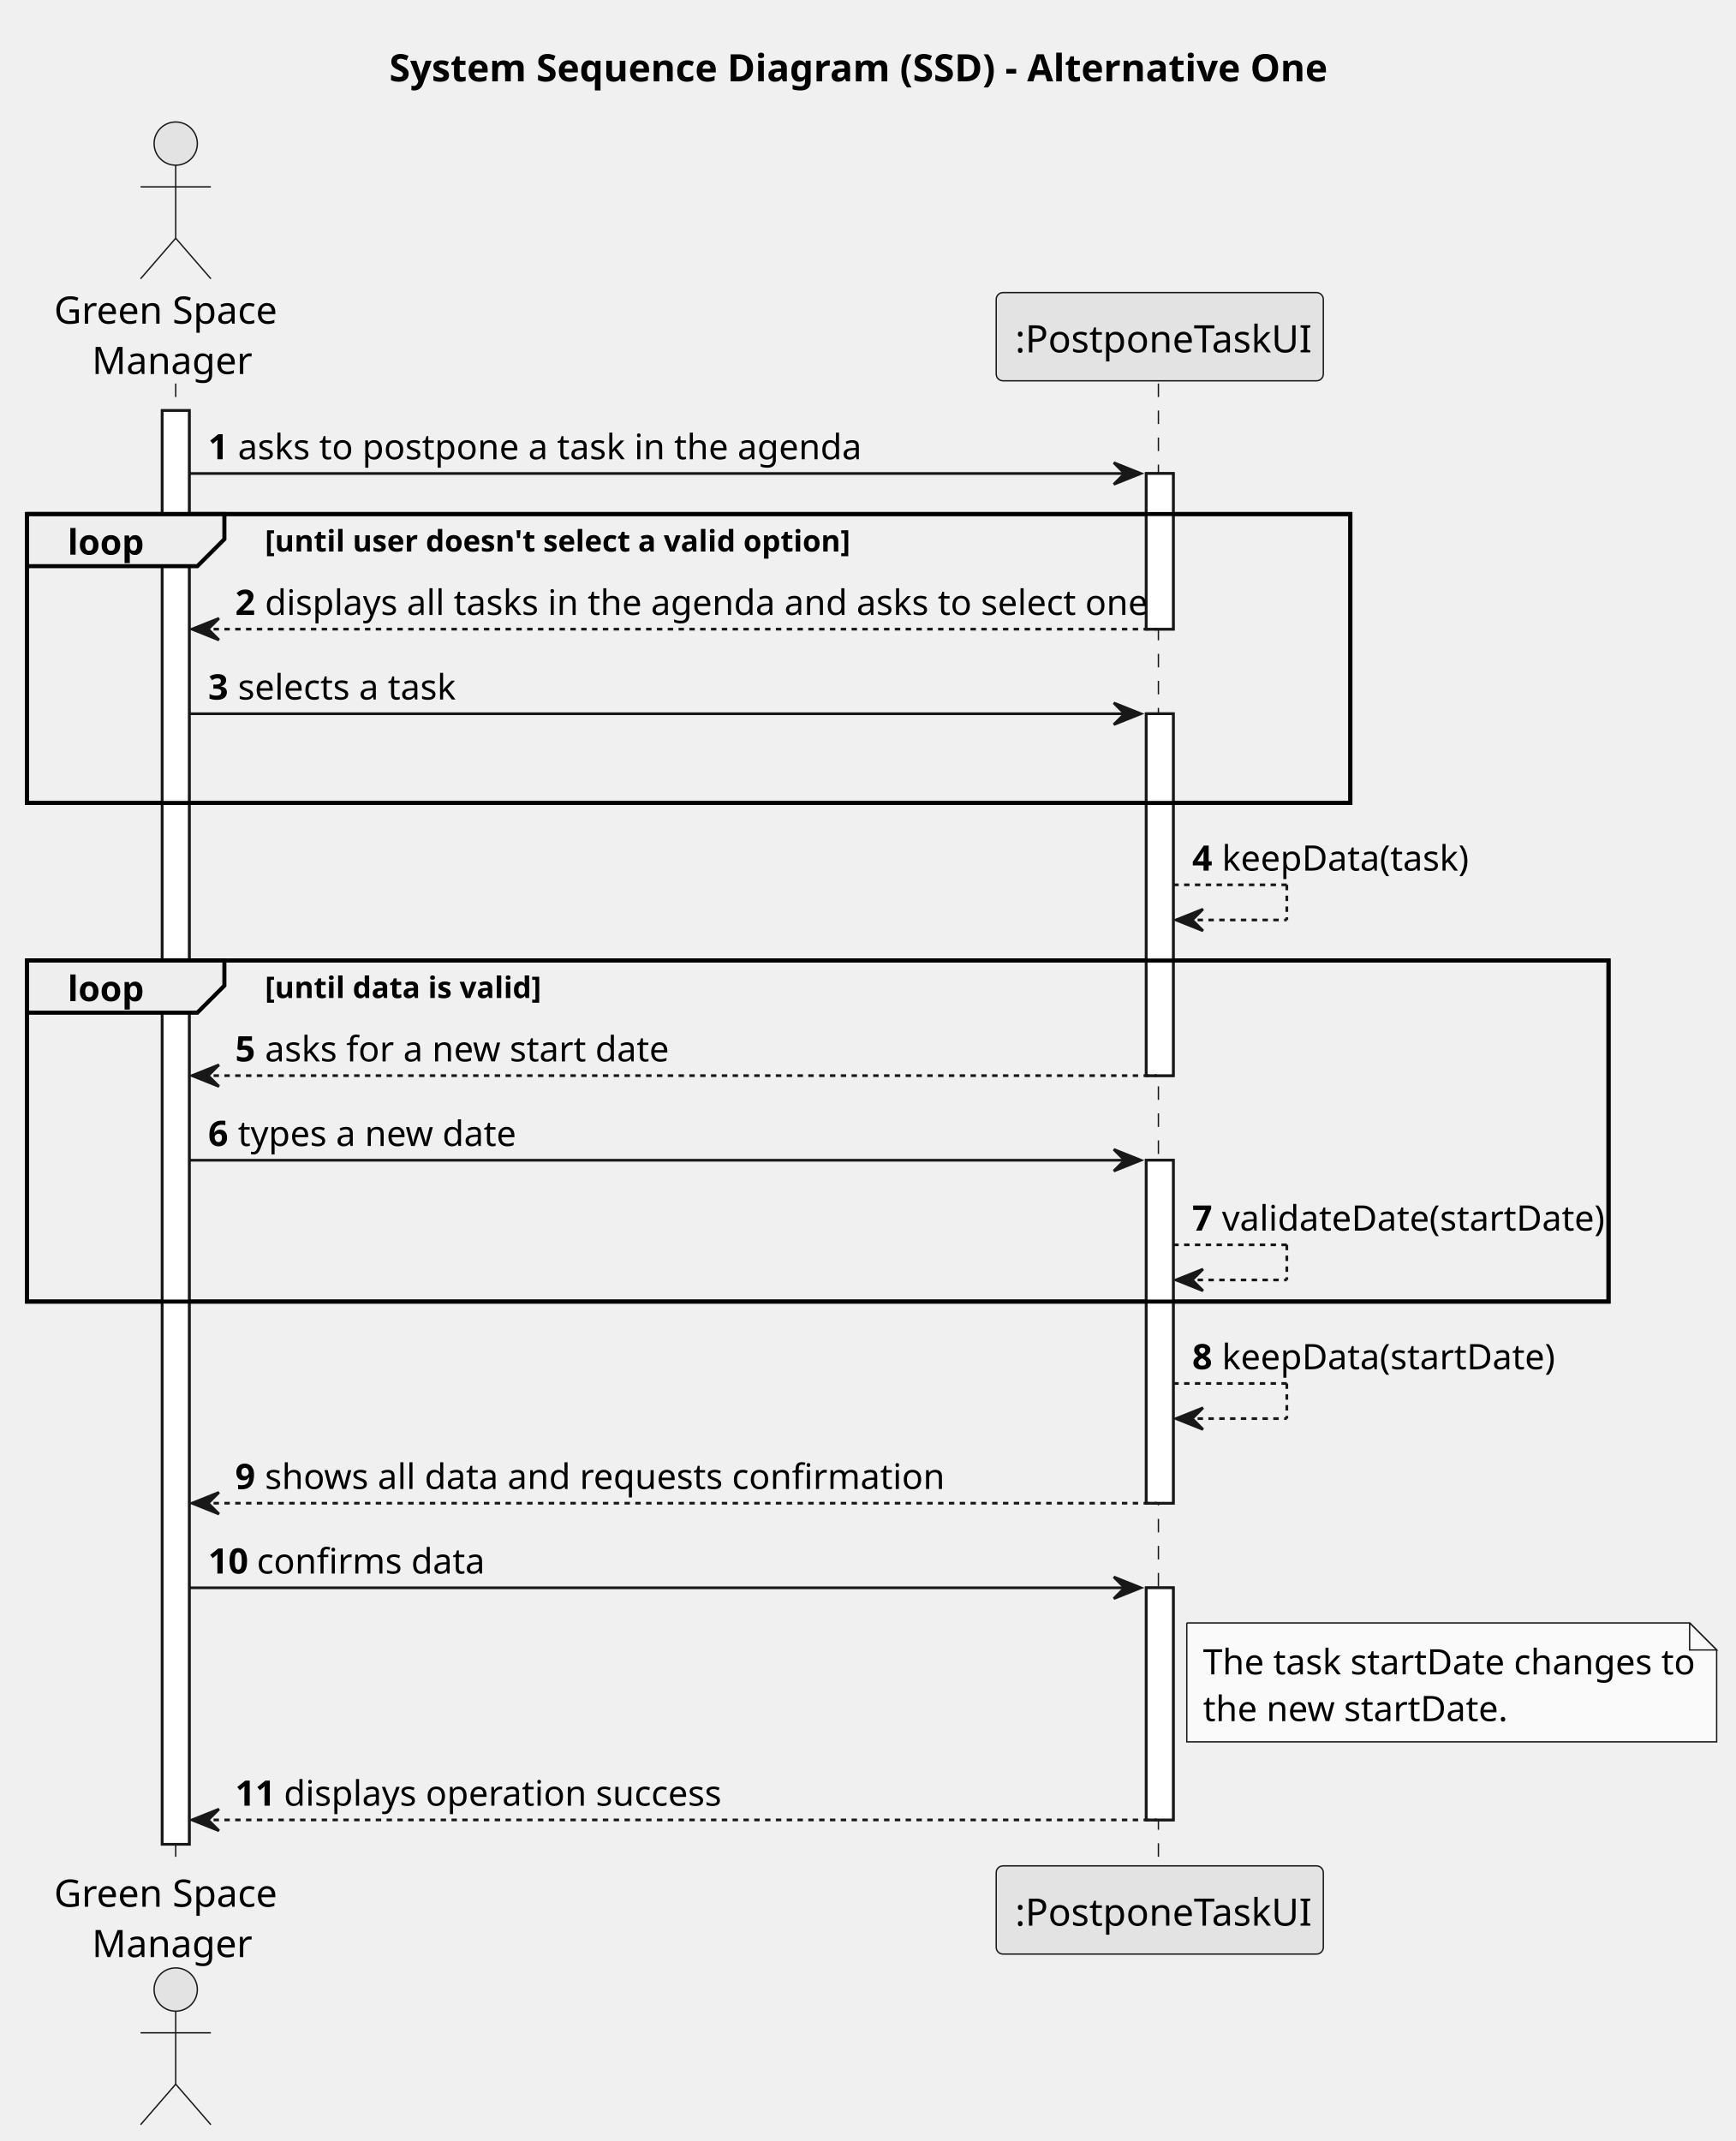
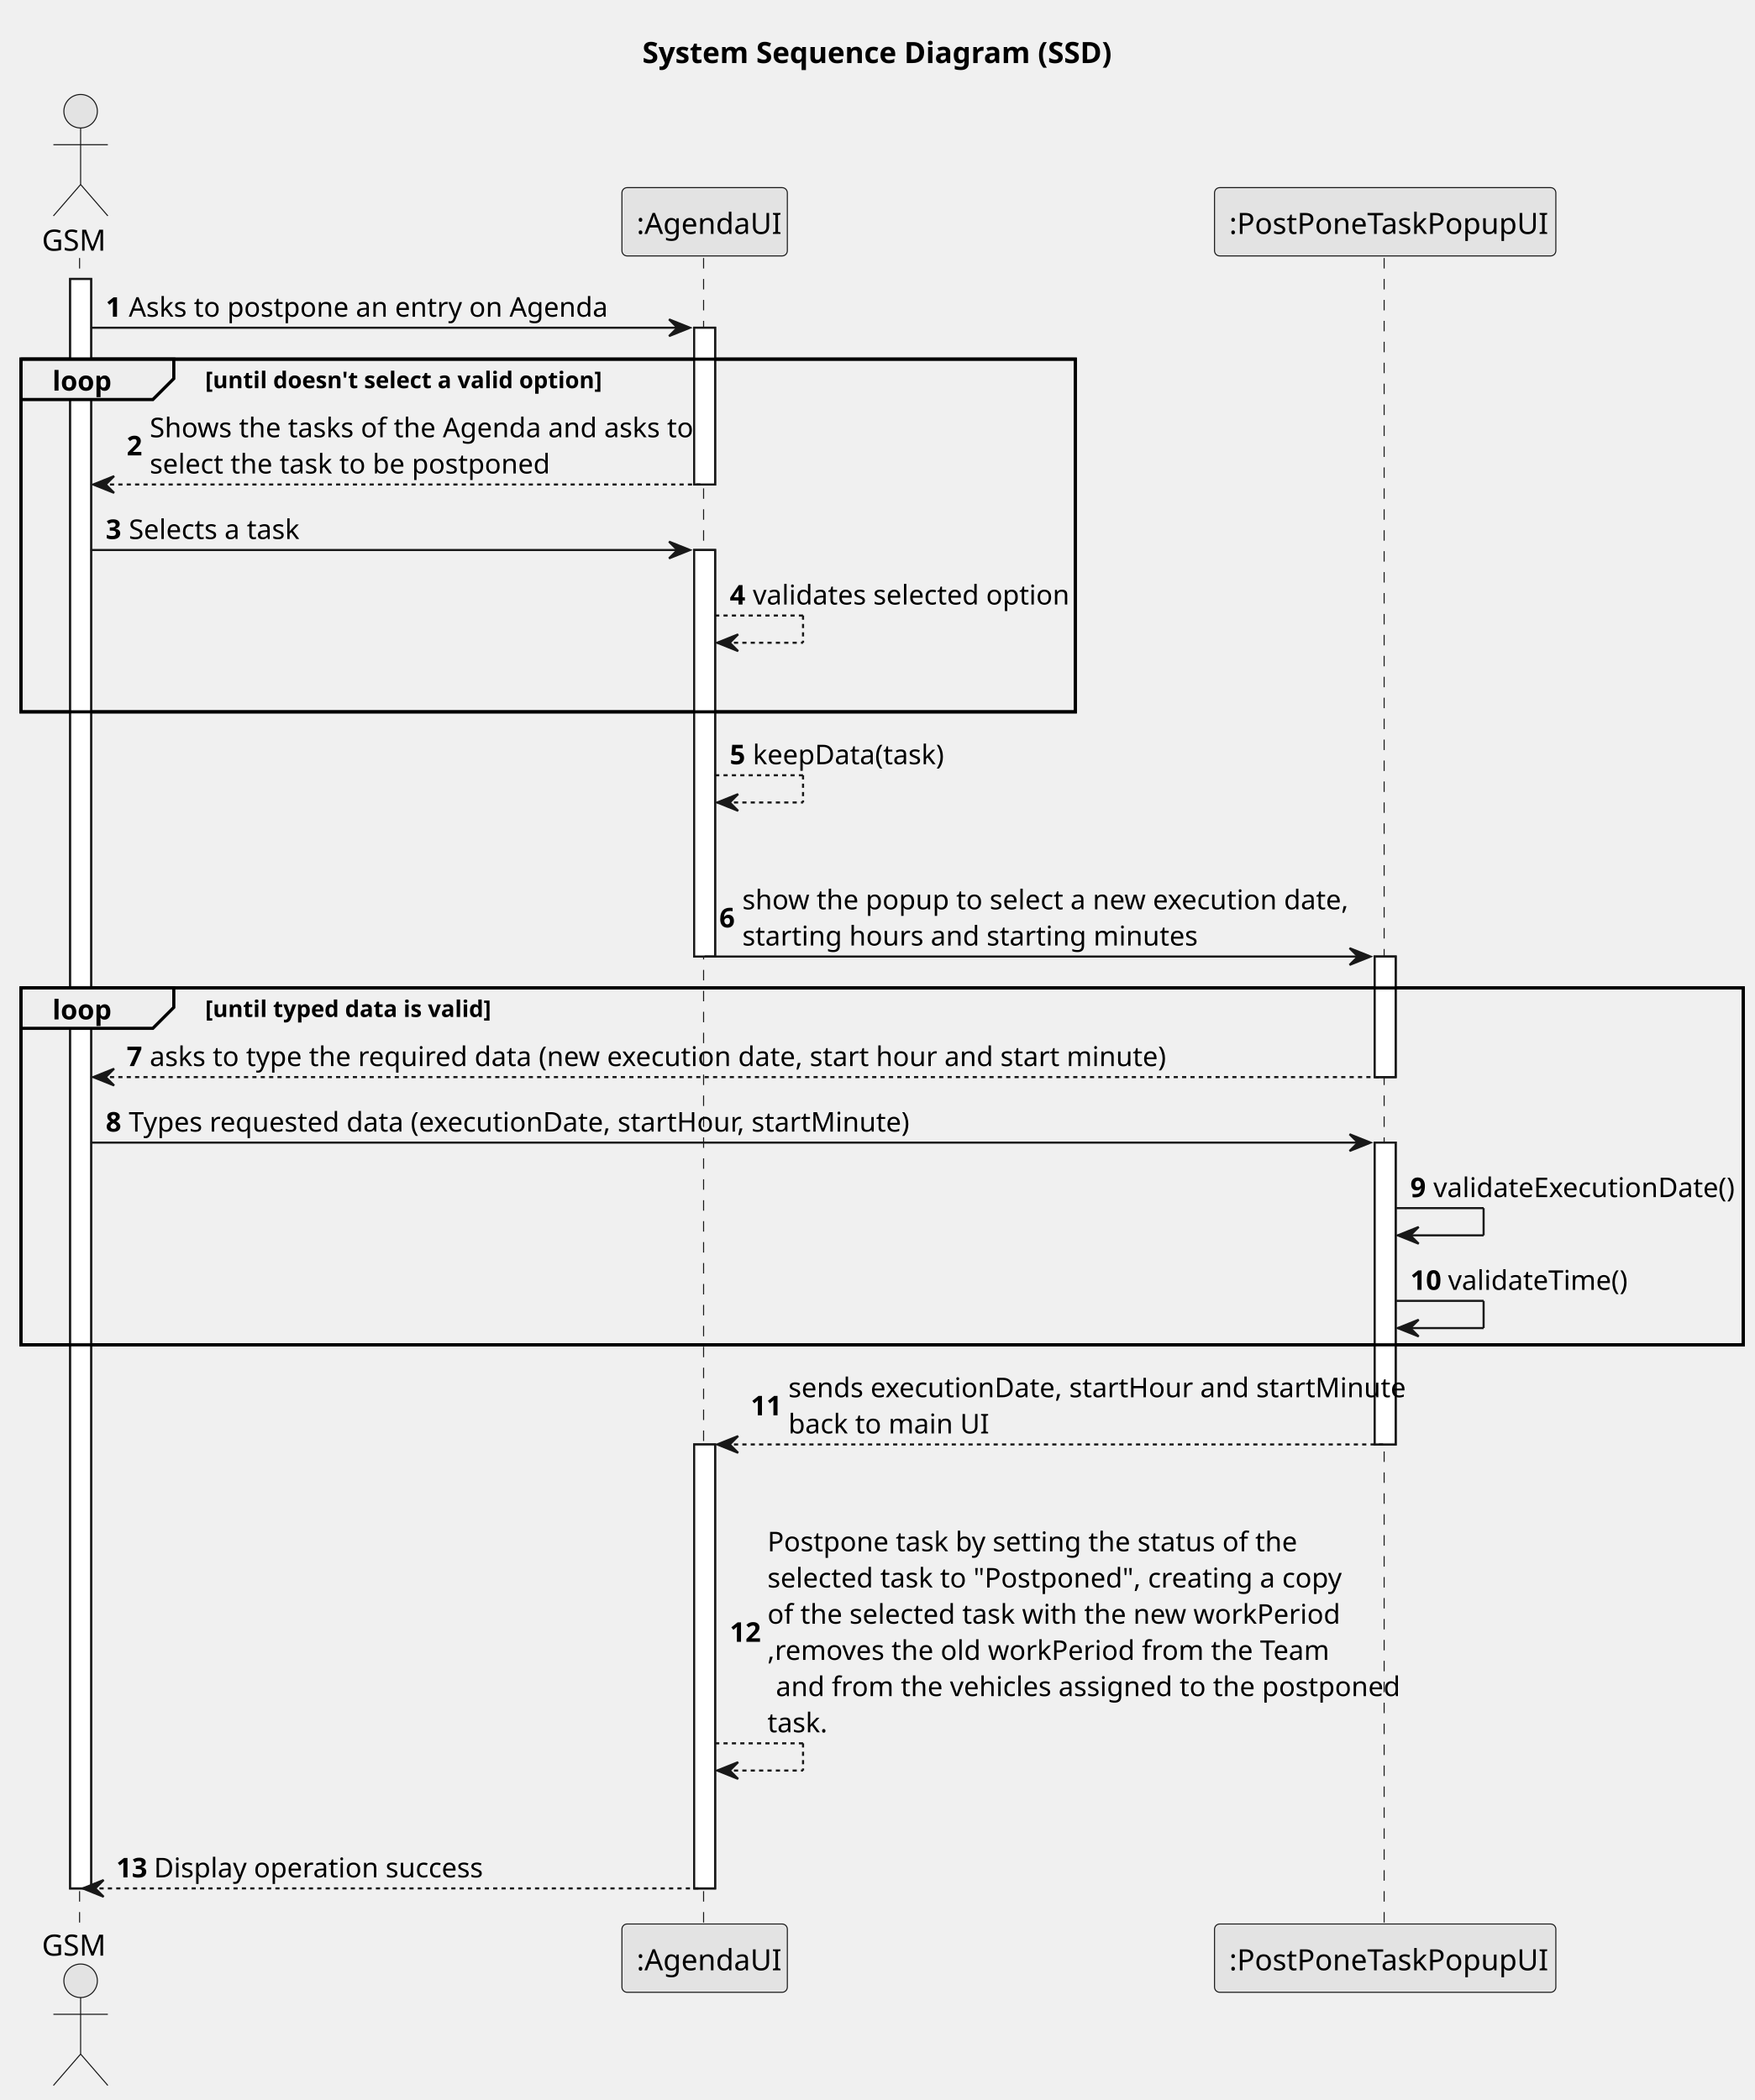
- <svg xmlns="http://www.w3.org/2000/svg" contentStyleType="text/css" height="792px" preserveAspectRatio="none" style="width:642px;height:792px;background:#FFFFFF;" version="1.1" viewBox="0 0 642 792" width="642px" zoomAndPan="magnify">
+ <svg xmlns="http://www.w3.org/2000/svg" contentStyleType="text/css" height="1003px" preserveAspectRatio="none" style="width:838px;height:1003px;background:#FFFFFF;" version="1.1" viewBox="0 0 838 1003" width="838px" zoomAndPan="magnify">
  <defs />
  <g>
-     <text fill="#000000" font-family="sans-serif" font-size="14" font-weight="bold" lengthAdjust="spacing" textLength="351" x="144" y="30.107">System Sequence Diagram (SSD) - Alternative One</text>
-     <rect fill="#FFFFFF" height="530.365" style="stroke:#181818;stroke-width:1.0;" width="10" x="60" y="151.863" />
-     <rect fill="#FFFFFF" height="57.582" style="stroke:#181818;stroke-width:1.0;" width="10" x="424" y="175.154" />
-     <rect fill="#FFFFFF" height="133.873" style="stroke:#181818;stroke-width:1.0;" width="10" x="424" y="264.027" />
-     <rect fill="#FFFFFF" height="126.873" style="stroke:#181818;stroke-width:1.0;" width="10" x="424" y="429.191" />
-     <rect fill="#FFFFFF" height="85.873" style="stroke:#181818;stroke-width:1.0;" width="10" x="424" y="587.356" />
-     <rect fill="none" height="106.873" style="stroke:#000000;stroke-width:1.5;" width="489.5" x="10" y="190.154" />
-     <rect fill="none" height="126.164" style="stroke:#000000;stroke-width:1.5;" width="585" x="10" y="355.318" />
-     <line style="stroke:#181818;stroke-width:0.5;stroke-dasharray:5.0,5.0;" x1="65" x2="65" y1="141.863" y2="691.229" />
-     <line style="stroke:#181818;stroke-width:0.5;stroke-dasharray:5.0,5.0;" x1="428.5" x2="428.5" y1="141.863" y2="691.229" />
-     <text fill="#000000" font-family="sans-serif" font-size="14" lengthAdjust="spacing" textLength="84" x="20" y="119.728">Green Space</text>
-     <text fill="#000000" font-family="sans-serif" font-size="14" lengthAdjust="spacing" textLength="56" x="34" y="138.35">Manager</text>
-     <ellipse cx="65" cy="53.121" fill="#E3E3E3" rx="8" ry="8" style="stroke:#181818;stroke-width:0.5;" />
-     <path d="M65,61.121 L65,88.121 M52,69.121 L78,69.121 M65,88.121 L52,103.121 M65,88.121 L78,103.121 " fill="none" style="stroke:#181818;stroke-width:0.5;" />
-     <text fill="#000000" font-family="sans-serif" font-size="14" lengthAdjust="spacing" textLength="84" x="20" y="705.336">Green Space</text>
-     <text fill="#000000" font-family="sans-serif" font-size="14" lengthAdjust="spacing" textLength="56" x="34" y="723.957">Manager</text>
-     <ellipse cx="65" cy="735.971" fill="#E3E3E3" rx="8" ry="8" style="stroke:#181818;stroke-width:0.5;" />
-     <path d="M65,743.971 L65,770.971 M52,751.971 L78,751.971 M65,770.971 L52,785.971 M65,770.971 L78,785.971 " fill="none" style="stroke:#181818;stroke-width:0.5;" />
-     <rect fill="#E3E3E3" height="32.621" rx="2.5" ry="2.5" style="stroke:#181818;stroke-width:0.5;" width="121" x="368.5" y="108.242" />
-     <text fill="#000000" font-family="sans-serif" font-size="14" lengthAdjust="spacing" textLength="107" x="375.5" y="130.35">:PostponeTaskUI</text>
-     <rect fill="#E3E3E3" height="32.621" rx="2.5" ry="2.5" style="stroke:#181818;stroke-width:0.5;" width="121" x="368.5" y="690.229" />
-     <text fill="#000000" font-family="sans-serif" font-size="14" lengthAdjust="spacing" textLength="107" x="375.5" y="712.336">:PostponeTaskUI</text>
-     <rect fill="#FFFFFF" height="530.365" style="stroke:#181818;stroke-width:1.0;" width="10" x="60" y="151.863" />
-     <rect fill="#FFFFFF" height="57.582" style="stroke:#181818;stroke-width:1.0;" width="10" x="424" y="175.154" />
-     <rect fill="#FFFFFF" height="133.873" style="stroke:#181818;stroke-width:1.0;" width="10" x="424" y="264.027" />
-     <rect fill="#FFFFFF" height="126.873" style="stroke:#181818;stroke-width:1.0;" width="10" x="424" y="429.191" />
-     <rect fill="#FFFFFF" height="85.873" style="stroke:#181818;stroke-width:1.0;" width="10" x="424" y="587.356" />
-     <polygon fill="#181818" points="412,171.154,422,175.154,412,179.154,416,175.154" style="stroke:#181818;stroke-width:1.0;" />
-     <line style="stroke:#181818;stroke-width:1.0;" x1="70" x2="418" y1="175.154" y2="175.154" />
-     <text fill="#000000" font-family="sans-serif" font-size="13" font-weight="bold" lengthAdjust="spacing" textLength="7" x="77" y="169.892">1</text>
-     <text fill="#000000" font-family="sans-serif" font-size="13" lengthAdjust="spacing" textLength="222" x="88" y="169.892">asks to postpone a task in the agenda</text>
-     <path d="M10,190.154 L83,190.154 L83,199.445 L73,209.445 L10,209.445 L10,190.154 " fill="#EEEEEE" style="stroke:#000000;stroke-width:1.5;" />
-     <rect fill="none" height="106.873" style="stroke:#000000;stroke-width:1.5;" width="489.5" x="10" y="190.154" />
-     <text fill="#000000" font-family="sans-serif" font-size="13" font-weight="bold" lengthAdjust="spacing" textLength="28" x="25" y="205.183">loop</text>
-     <text fill="#000000" font-family="sans-serif" font-size="11" font-weight="bold" lengthAdjust="spacing" textLength="218" x="98" y="204.024">[until user doesn't select a valid option]</text>
-     <polygon fill="#181818" points="81,228.736,71,232.736,81,236.736,77,232.736" style="stroke:#181818;stroke-width:1.0;" />
-     <line style="stroke:#181818;stroke-width:1.0;stroke-dasharray:2.0,2.0;" x1="75" x2="428" y1="232.736" y2="232.736" />
-     <text fill="#000000" font-family="sans-serif" font-size="13" font-weight="bold" lengthAdjust="spacing" textLength="7" x="87" y="227.474">2</text>
-     <text fill="#000000" font-family="sans-serif" font-size="13" lengthAdjust="spacing" textLength="319" x="98" y="227.474">displays all tasks in the agenda and asks to select one</text>
-     <polygon fill="#181818" points="412,260.027,422,264.027,412,268.027,416,264.027" style="stroke:#181818;stroke-width:1.0;" />
-     <line style="stroke:#181818;stroke-width:1.0;" x1="70" x2="418" y1="264.027" y2="264.027" />
-     <text fill="#000000" font-family="sans-serif" font-size="13" font-weight="bold" lengthAdjust="spacing" textLength="7" x="77" y="258.765">3</text>
-     <text fill="#000000" font-family="sans-serif" font-size="13" lengthAdjust="spacing" textLength="82" x="88" y="258.765">selects a task</text>
-     <line style="stroke:#181818;stroke-width:1.0;stroke-dasharray:2.0,2.0;" x1="434" x2="476" y1="327.318" y2="327.318" />
-     <line style="stroke:#181818;stroke-width:1.0;stroke-dasharray:2.0,2.0;" x1="476" x2="476" y1="327.318" y2="340.318" />
-     <line style="stroke:#181818;stroke-width:1.0;stroke-dasharray:2.0,2.0;" x1="435" x2="476" y1="340.318" y2="340.318" />
-     <polygon fill="#181818" points="445,336.318,435,340.318,445,344.318,441,340.318" style="stroke:#181818;stroke-width:1.0;" />
-     <text fill="#000000" font-family="sans-serif" font-size="13" font-weight="bold" lengthAdjust="spacing" textLength="7" x="441" y="322.056">4</text>
-     <text fill="#000000" font-family="sans-serif" font-size="13" lengthAdjust="spacing" textLength="88" x="452" y="322.056">keepData(task)</text>
-     <path d="M10,355.318 L83,355.318 L83,364.609 L73,374.609 L10,374.609 L10,355.318 " fill="#EEEEEE" style="stroke:#000000;stroke-width:1.5;" />
-     <rect fill="none" height="126.164" style="stroke:#000000;stroke-width:1.5;" width="585" x="10" y="355.318" />
-     <text fill="#000000" font-family="sans-serif" font-size="13" font-weight="bold" lengthAdjust="spacing" textLength="28" x="25" y="370.347">loop</text>
-     <text fill="#000000" font-family="sans-serif" font-size="11" font-weight="bold" lengthAdjust="spacing" textLength="99" x="98" y="369.188">[until data is valid]</text>
-     <polygon fill="#181818" points="81,393.9,71,397.9,81,401.9,77,397.9" style="stroke:#181818;stroke-width:1.0;" />
-     <line style="stroke:#181818;stroke-width:1.0;stroke-dasharray:2.0,2.0;" x1="75" x2="428" y1="397.9" y2="397.9" />
-     <text fill="#000000" font-family="sans-serif" font-size="13" font-weight="bold" lengthAdjust="spacing" textLength="7" x="87" y="392.638">5</text>
-     <text fill="#000000" font-family="sans-serif" font-size="13" lengthAdjust="spacing" textLength="143" x="98" y="392.638">asks for a new start date</text>
-     <polygon fill="#181818" points="412,425.191,422,429.191,412,433.191,416,429.191" style="stroke:#181818;stroke-width:1.0;" />
-     <line style="stroke:#181818;stroke-width:1.0;" x1="70" x2="418" y1="429.191" y2="429.191" />
-     <text fill="#000000" font-family="sans-serif" font-size="13" font-weight="bold" lengthAdjust="spacing" textLength="7" x="77" y="423.929">6</text>
-     <text fill="#000000" font-family="sans-serif" font-size="13" lengthAdjust="spacing" textLength="99" x="88" y="423.929">types a new date</text>
-     <line style="stroke:#181818;stroke-width:1.0;stroke-dasharray:2.0,2.0;" x1="434" x2="476" y1="460.482" y2="460.482" />
-     <line style="stroke:#181818;stroke-width:1.0;stroke-dasharray:2.0,2.0;" x1="476" x2="476" y1="460.482" y2="473.482" />
-     <line style="stroke:#181818;stroke-width:1.0;stroke-dasharray:2.0,2.0;" x1="435" x2="476" y1="473.482" y2="473.482" />
-     <polygon fill="#181818" points="445,469.482,435,473.482,445,477.482,441,473.482" style="stroke:#181818;stroke-width:1.0;" />
-     <text fill="#000000" font-family="sans-serif" font-size="13" font-weight="bold" lengthAdjust="spacing" textLength="7" x="441" y="455.22">7</text>
-     <text fill="#000000" font-family="sans-serif" font-size="13" lengthAdjust="spacing" textLength="131" x="452" y="455.22">validateDate(startDate)</text>
-     <line style="stroke:#181818;stroke-width:1.0;stroke-dasharray:2.0,2.0;" x1="434" x2="476" y1="511.773" y2="511.773" />
-     <line style="stroke:#181818;stroke-width:1.0;stroke-dasharray:2.0,2.0;" x1="476" x2="476" y1="511.773" y2="524.773" />
-     <line style="stroke:#181818;stroke-width:1.0;stroke-dasharray:2.0,2.0;" x1="435" x2="476" y1="524.773" y2="524.773" />
-     <polygon fill="#181818" points="445,520.773,435,524.773,445,528.773,441,524.773" style="stroke:#181818;stroke-width:1.0;" />
-     <text fill="#000000" font-family="sans-serif" font-size="13" font-weight="bold" lengthAdjust="spacing" textLength="7" x="441" y="506.511">8</text>
-     <text fill="#000000" font-family="sans-serif" font-size="13" lengthAdjust="spacing" textLength="116" x="452" y="506.511">keepData(startDate)</text>
-     <polygon fill="#181818" points="81,552.064,71,556.064,81,560.064,77,556.064" style="stroke:#181818;stroke-width:1.0;" />
-     <line style="stroke:#181818;stroke-width:1.0;stroke-dasharray:2.0,2.0;" x1="75" x2="428" y1="556.064" y2="556.064" />
-     <text fill="#000000" font-family="sans-serif" font-size="13" font-weight="bold" lengthAdjust="spacing" textLength="7" x="87" y="550.802">9</text>
-     <text fill="#000000" font-family="sans-serif" font-size="13" lengthAdjust="spacing" textLength="236" x="98" y="550.802">shows all data and requests confirmation</text>
-     <polygon fill="#181818" points="412,583.356,422,587.356,412,591.356,416,587.356" style="stroke:#181818;stroke-width:1.0;" />
-     <line style="stroke:#181818;stroke-width:1.0;" x1="70" x2="418" y1="587.356" y2="587.356" />
-     <text fill="#000000" font-family="sans-serif" font-size="13" font-weight="bold" lengthAdjust="spacing" textLength="14" x="77" y="582.093">10</text>
-     <text fill="#000000" font-family="sans-serif" font-size="13" lengthAdjust="spacing" textLength="78" x="95" y="582.093">confirms data</text>
-     <path d="M439,600.356 L439,644.356 L635,644.356 L635,610.356 L625,600.356 L439,600.356 " fill="#FAFAFA" style="stroke:#181818;stroke-width:0.5;" />
-     <path d="M625,600.356 L625,610.356 L635,610.356 L625,600.356 " fill="#FAFAFA" style="stroke:#181818;stroke-width:0.5;" />
-     <text fill="#000000" font-family="sans-serif" font-size="13" lengthAdjust="spacing" textLength="175" x="445" y="619.384">The task startDate changes to</text>
-     <text fill="#000000" font-family="sans-serif" font-size="13" lengthAdjust="spacing" textLength="106" x="445" y="636.675">the new startDate.</text>
-     <polygon fill="#181818" points="81,669.229,71,673.229,81,677.229,77,673.229" style="stroke:#181818;stroke-width:1.0;" />
-     <line style="stroke:#181818;stroke-width:1.0;stroke-dasharray:2.0,2.0;" x1="75" x2="428" y1="673.229" y2="673.229" />
-     <text fill="#000000" font-family="sans-serif" font-size="13" font-weight="bold" lengthAdjust="spacing" textLength="14" x="87" y="667.966">11</text>
-     <text fill="#000000" font-family="sans-serif" font-size="13" lengthAdjust="spacing" textLength="158" x="105" y="667.966">displays operation success</text>
+     <text fill="#000000" font-family="sans-serif" font-size="14" font-weight="bold" lengthAdjust="spacing" textLength="228" x="306.75" y="30.107">System Sequence Diagram (SSD)</text>
+     <rect fill="#FFFFFF" height="768.693" style="stroke:#181818;stroke-width:1.0;" width="10" x="33.5" y="133.242" />
+     <rect fill="#FFFFFF" height="74.873" style="stroke:#181818;stroke-width:1.0;" width="10" x="331.5" y="156.533" />
+     <rect fill="#FFFFFF" height="194.164" style="stroke:#181818;stroke-width:1.0;" width="10" x="331.5" y="262.697" />
+     <rect fill="#FFFFFF" height="212.037" style="stroke:#181818;stroke-width:1.0;" width="10" x="331.5" y="689.898" />
+     <rect fill="#FFFFFF" height="57.582" style="stroke:#181818;stroke-width:1.0;" width="10" x="656.5" y="456.861" />
+     <rect fill="#FFFFFF" height="144.164" style="stroke:#181818;stroke-width:1.0;" width="10" x="656.5" y="545.734" />
+     <rect fill="none" height="168.455" style="stroke:#000000;stroke-width:1.5;" width="503.5" x="10" y="171.533" />
+     <rect fill="none" height="170.455" style="stroke:#000000;stroke-width:1.5;" width="822.5" x="10" y="471.861" />
+     <line style="stroke:#181818;stroke-width:0.5;stroke-dasharray:5.0,5.0;" x1="38" x2="38" y1="123.242" y2="919.936" />
+     <line style="stroke:#181818;stroke-width:0.5;stroke-dasharray:5.0,5.0;" x1="336" x2="336" y1="123.242" y2="919.936" />
+     <line style="stroke:#181818;stroke-width:0.5;stroke-dasharray:5.0,5.0;" x1="661" x2="661" y1="123.242" y2="919.936" />
+     <text fill="#000000" font-family="sans-serif" font-size="14" lengthAdjust="spacing" textLength="31" x="20" y="119.728">GSM</text>
+     <ellipse cx="38.5" cy="53.121" fill="#E3E3E3" rx="8" ry="8" style="stroke:#181818;stroke-width:0.5;" />
+     <path d="M38.5,61.121 L38.5,88.121 M25.5,69.121 L51.5,69.121 M38.5,88.121 L25.5,103.121 M38.5,88.121 L51.5,103.121 " fill="none" style="stroke:#181818;stroke-width:0.5;" />
+     <text fill="#000000" font-family="sans-serif" font-size="14" lengthAdjust="spacing" textLength="31" x="20" y="934.043">GSM</text>
+     <ellipse cx="38.5" cy="946.057" fill="#E3E3E3" rx="8" ry="8" style="stroke:#181818;stroke-width:0.5;" />
+     <path d="M38.5,954.057 L38.5,981.057 M25.5,962.057 L51.5,962.057 M38.5,981.057 L25.5,996.057 M38.5,981.057 L51.5,996.057 " fill="none" style="stroke:#181818;stroke-width:0.5;" />
+     <rect fill="#E3E3E3" height="32.621" rx="2.5" ry="2.5" style="stroke:#181818;stroke-width:0.5;" width="79" x="297" y="89.621" />
+     <text fill="#000000" font-family="sans-serif" font-size="14" lengthAdjust="spacing" textLength="65" x="304" y="111.728">:AgendaUI</text>
+     <rect fill="#E3E3E3" height="32.621" rx="2.5" ry="2.5" style="stroke:#181818;stroke-width:0.5;" width="79" x="297" y="918.936" />
+     <text fill="#000000" font-family="sans-serif" font-size="14" lengthAdjust="spacing" textLength="65" x="304" y="941.043">:AgendaUI</text>
+     <rect fill="#E3E3E3" height="32.621" rx="2.5" ry="2.5" style="stroke:#181818;stroke-width:0.5;" width="163" x="580" y="89.621" />
+     <text fill="#000000" font-family="sans-serif" font-size="14" lengthAdjust="spacing" textLength="149" x="587" y="111.728">:PostPoneTaskPopupUI</text>
+     <rect fill="#E3E3E3" height="32.621" rx="2.5" ry="2.5" style="stroke:#181818;stroke-width:0.5;" width="163" x="580" y="918.936" />
+     <text fill="#000000" font-family="sans-serif" font-size="14" lengthAdjust="spacing" textLength="149" x="587" y="941.043">:PostPoneTaskPopupUI</text>
+     <rect fill="#FFFFFF" height="768.693" style="stroke:#181818;stroke-width:1.0;" width="10" x="33.5" y="133.242" />
+     <rect fill="#FFFFFF" height="74.873" style="stroke:#181818;stroke-width:1.0;" width="10" x="331.5" y="156.533" />
+     <rect fill="#FFFFFF" height="194.164" style="stroke:#181818;stroke-width:1.0;" width="10" x="331.5" y="262.697" />
+     <rect fill="#FFFFFF" height="212.037" style="stroke:#181818;stroke-width:1.0;" width="10" x="331.5" y="689.898" />
+     <rect fill="#FFFFFF" height="57.582" style="stroke:#181818;stroke-width:1.0;" width="10" x="656.5" y="456.861" />
+     <rect fill="#FFFFFF" height="144.164" style="stroke:#181818;stroke-width:1.0;" width="10" x="656.5" y="545.734" />
+     <polygon fill="#181818" points="319.5,152.533,329.5,156.533,319.5,160.533,323.5,156.533" style="stroke:#181818;stroke-width:1.0;" />
+     <line style="stroke:#181818;stroke-width:1.0;" x1="43.5" x2="325.5" y1="156.533" y2="156.533" />
+     <text fill="#000000" font-family="sans-serif" font-size="13" font-weight="bold" lengthAdjust="spacing" textLength="7" x="50.5" y="151.27">1</text>
+     <text fill="#000000" font-family="sans-serif" font-size="13" lengthAdjust="spacing" textLength="219" x="61.5" y="151.27">Asks to postpone an entry on Agenda</text>
+     <path d="M10,171.533 L83,171.533 L83,180.824 L73,190.824 L10,190.824 L10,171.533 " fill="#EEEEEE" style="stroke:#000000;stroke-width:1.5;" />
+     <rect fill="none" height="168.455" style="stroke:#000000;stroke-width:1.5;" width="503.5" x="10" y="171.533" />
+     <text fill="#000000" font-family="sans-serif" font-size="13" font-weight="bold" lengthAdjust="spacing" textLength="28" x="25" y="186.561">loop</text>
+     <text fill="#000000" font-family="sans-serif" font-size="11" font-weight="bold" lengthAdjust="spacing" textLength="189" x="98" y="185.403">[until doesn't select a valid option]</text>
+     <polygon fill="#181818" points="54.5,227.406,44.5,231.406,54.5,235.406,50.5,231.406" style="stroke:#181818;stroke-width:1.0;" />
+     <line style="stroke:#181818;stroke-width:1.0;stroke-dasharray:2.0,2.0;" x1="48.5" x2="335.5" y1="231.406" y2="231.406" />
+     <text fill="#000000" font-family="sans-serif" font-size="13" font-weight="bold" lengthAdjust="spacing" textLength="7" x="60.5" y="217.498">2</text>
+     <text fill="#000000" font-family="sans-serif" font-size="13" lengthAdjust="spacing" textLength="253" x="71.5" y="208.852">Shows the tasks of the Agenda and asks to</text>
+     <text fill="#000000" font-family="sans-serif" font-size="13" lengthAdjust="spacing" textLength="183" x="71.5" y="226.144">select the task to be postponed</text>
+     <polygon fill="#181818" points="319.5,258.697,329.5,262.697,319.5,266.697,323.5,262.697" style="stroke:#181818;stroke-width:1.0;" />
+     <line style="stroke:#181818;stroke-width:1.0;" x1="43.5" x2="325.5" y1="262.697" y2="262.697" />
+     <text fill="#000000" font-family="sans-serif" font-size="13" font-weight="bold" lengthAdjust="spacing" textLength="7" x="50.5" y="257.435">3</text>
+     <text fill="#000000" font-family="sans-serif" font-size="13" lengthAdjust="spacing" textLength="84" x="61.5" y="257.435">Selects a task</text>
+     <line style="stroke:#181818;stroke-width:1.0;stroke-dasharray:2.0,2.0;" x1="341.5" x2="383.5" y1="293.988" y2="293.988" />
+     <line style="stroke:#181818;stroke-width:1.0;stroke-dasharray:2.0,2.0;" x1="383.5" x2="383.5" y1="293.988" y2="306.988" />
+     <line style="stroke:#181818;stroke-width:1.0;stroke-dasharray:2.0,2.0;" x1="342.5" x2="383.5" y1="306.988" y2="306.988" />
+     <polygon fill="#181818" points="352.5,302.988,342.5,306.988,352.5,310.988,348.5,306.988" style="stroke:#181818;stroke-width:1.0;" />
+     <text fill="#000000" font-family="sans-serif" font-size="13" font-weight="bold" lengthAdjust="spacing" textLength="7" x="348.5" y="288.726">4</text>
+     <text fill="#000000" font-family="sans-serif" font-size="13" lengthAdjust="spacing" textLength="142" x="359.5" y="288.726">validates selected option</text>
+     <line style="stroke:#181818;stroke-width:1.0;stroke-dasharray:2.0,2.0;" x1="341.5" x2="383.5" y1="370.279" y2="370.279" />
+     <line style="stroke:#181818;stroke-width:1.0;stroke-dasharray:2.0,2.0;" x1="383.5" x2="383.5" y1="370.279" y2="383.279" />
+     <line style="stroke:#181818;stroke-width:1.0;stroke-dasharray:2.0,2.0;" x1="342.5" x2="383.5" y1="383.279" y2="383.279" />
+     <polygon fill="#181818" points="352.5,379.279,342.5,383.279,352.5,387.279,348.5,383.279" style="stroke:#181818;stroke-width:1.0;" />
+     <text fill="#000000" font-family="sans-serif" font-size="13" font-weight="bold" lengthAdjust="spacing" textLength="7" x="348.5" y="365.017">5</text>
+     <text fill="#000000" font-family="sans-serif" font-size="13" lengthAdjust="spacing" textLength="88" x="359.5" y="365.017">keepData(task)</text>
+     <polygon fill="#181818" points="644.5,452.861,654.5,456.861,644.5,460.861,648.5,456.861" style="stroke:#181818;stroke-width:1.0;" />
+     <line style="stroke:#181818;stroke-width:1.0;" x1="336.5" x2="650.5" y1="456.861" y2="456.861" />
+     <text fill="#000000" font-family="sans-serif" font-size="13" font-weight="bold" lengthAdjust="spacing" textLength="7" x="343.5" y="442.953">6</text>
+     <text fill="#000000" font-family="sans-serif" font-size="13" lengthAdjust="spacing" textLength="276" x="354.5" y="434.308">show the popup to select a new execution date,</text>
+     <text fill="#000000" font-family="sans-serif" font-size="13" lengthAdjust="spacing" textLength="201" x="354.5" y="451.599">starting hours and starting minutes</text>
+     <path d="M10,471.861 L83,471.861 L83,481.152 L73,491.152 L10,491.152 L10,471.861 " fill="#EEEEEE" style="stroke:#000000;stroke-width:1.5;" />
+     <rect fill="none" height="170.455" style="stroke:#000000;stroke-width:1.5;" width="822.5" x="10" y="471.861" />
+     <text fill="#000000" font-family="sans-serif" font-size="13" font-weight="bold" lengthAdjust="spacing" textLength="28" x="25" y="486.89">loop</text>
+     <text fill="#000000" font-family="sans-serif" font-size="11" font-weight="bold" lengthAdjust="spacing" textLength="133" x="98" y="485.731">[until typed data is valid]</text>
+     <polygon fill="#181818" points="54.5,510.443,44.5,514.443,54.5,518.443,50.5,514.443" style="stroke:#181818;stroke-width:1.0;" />
+     <line style="stroke:#181818;stroke-width:1.0;stroke-dasharray:2.0,2.0;" x1="48.5" x2="660.5" y1="514.443" y2="514.443" />
+     <text fill="#000000" font-family="sans-serif" font-size="13" font-weight="bold" lengthAdjust="spacing" textLength="7" x="60.5" y="509.181">7</text>
+     <text fill="#000000" font-family="sans-serif" font-size="13" lengthAdjust="spacing" textLength="458" x="71.5" y="509.181">asks to type the required data (new execution date, start hour and start minute)</text>
+     <polygon fill="#181818" points="644.5,541.734,654.5,545.734,644.5,549.734,648.5,545.734" style="stroke:#181818;stroke-width:1.0;" />
+     <line style="stroke:#181818;stroke-width:1.0;" x1="43.5" x2="650.5" y1="545.734" y2="545.734" />
+     <text fill="#000000" font-family="sans-serif" font-size="13" font-weight="bold" lengthAdjust="spacing" textLength="7" x="50.5" y="540.472">8</text>
+     <text fill="#000000" font-family="sans-serif" font-size="13" lengthAdjust="spacing" textLength="354" x="61.5" y="540.472">Types requested data (executionDate, startHour, startMinute)</text>
+     <line style="stroke:#181818;stroke-width:1.0;" x1="666.5" x2="708.5" y1="577.025" y2="577.025" />
+     <line style="stroke:#181818;stroke-width:1.0;" x1="708.5" x2="708.5" y1="577.025" y2="590.025" />
+     <line style="stroke:#181818;stroke-width:1.0;" x1="667.5" x2="708.5" y1="590.025" y2="590.025" />
+     <polygon fill="#181818" points="677.5,586.025,667.5,590.025,677.5,594.025,673.5,590.025" style="stroke:#181818;stroke-width:1.0;" />
+     <text fill="#000000" font-family="sans-serif" font-size="13" font-weight="bold" lengthAdjust="spacing" textLength="7" x="673.5" y="571.763">9</text>
+     <text fill="#000000" font-family="sans-serif" font-size="13" lengthAdjust="spacing" textLength="136" x="684.5" y="571.763">validateExecutionDate()</text>
+     <line style="stroke:#181818;stroke-width:1.0;" x1="666.5" x2="708.5" y1="621.316" y2="621.316" />
+     <line style="stroke:#181818;stroke-width:1.0;" x1="708.5" x2="708.5" y1="621.316" y2="634.316" />
+     <line style="stroke:#181818;stroke-width:1.0;" x1="667.5" x2="708.5" y1="634.316" y2="634.316" />
+     <polygon fill="#181818" points="677.5,630.316,667.5,634.316,677.5,638.316,673.5,634.316" style="stroke:#181818;stroke-width:1.0;" />
+     <text fill="#000000" font-family="sans-serif" font-size="13" font-weight="bold" lengthAdjust="spacing" textLength="14" x="673.5" y="616.054">10</text>
+     <text fill="#000000" font-family="sans-serif" font-size="13" lengthAdjust="spacing" textLength="79" x="691.5" y="616.054">validateTime()</text>
+     <polygon fill="#181818" points="352.5,685.898,342.5,689.898,352.5,693.898,348.5,689.898" style="stroke:#181818;stroke-width:1.0;" />
+     <line style="stroke:#181818;stroke-width:1.0;stroke-dasharray:2.0,2.0;" x1="346.5" x2="660.5" y1="689.898" y2="689.898" />
+     <text fill="#000000" font-family="sans-serif" font-size="13" font-weight="bold" lengthAdjust="spacing" textLength="14" x="358.5" y="675.99">11</text>
+     <text fill="#000000" font-family="sans-serif" font-size="13" lengthAdjust="spacing" textLength="277" x="376.5" y="667.345">sends executionDate, startHour and startMinute</text>
+     <text fill="#000000" font-family="sans-serif" font-size="13" lengthAdjust="spacing" textLength="91" x="376.5" y="684.636">back to main UI</text>
+     <line style="stroke:#181818;stroke-width:1.0;stroke-dasharray:2.0,2.0;" x1="341.5" x2="383.5" y1="832.644" y2="832.644" />
+     <line style="stroke:#181818;stroke-width:1.0;stroke-dasharray:2.0,2.0;" x1="383.5" x2="383.5" y1="832.644" y2="845.644" />
+     <line style="stroke:#181818;stroke-width:1.0;stroke-dasharray:2.0,2.0;" x1="342.5" x2="383.5" y1="845.644" y2="845.644" />
+     <polygon fill="#181818" points="352.5,841.644,342.5,845.644,352.5,849.644,348.5,845.644" style="stroke:#181818;stroke-width:1.0;" />
+     <text fill="#000000" font-family="sans-serif" font-size="13" font-weight="bold" lengthAdjust="spacing" textLength="14" x="348.5" y="784.154">12</text>
+     <text fill="#000000" font-family="sans-serif" font-size="13" lengthAdjust="spacing" textLength="243" x="366.5" y="740.927">Postpone task by setting the status of the</text>
+     <text fill="#000000" font-family="sans-serif" font-size="13" lengthAdjust="spacing" textLength="266" x="366.5" y="758.218">selected task to "Postponed", creating a copy</text>
+     <text fill="#000000" font-family="sans-serif" font-size="13" lengthAdjust="spacing" textLength="258" x="366.5" y="775.509">of the selected task with the new workPeriod</text>
+     <text fill="#000000" font-family="sans-serif" font-size="13" lengthAdjust="spacing" textLength="250" x="366.5" y="792.8">,removes the old workPeriod from the Team</text>
+     <text fill="#000000" font-family="sans-serif" font-size="13" lengthAdjust="spacing" textLength="279" x="370.5" y="810.091">and from the vehicles assigned to the postponed</text>
+     <text fill="#000000" font-family="sans-serif" font-size="13" lengthAdjust="spacing" textLength="29" x="366.5" y="827.382">task.</text>
+     <polygon fill="#181818" points="49.5,897.936,39.5,901.936,49.5,905.936,45.5,901.936" style="stroke:#181818;stroke-width:1.0;" />
+     <line style="stroke:#181818;stroke-width:1.0;stroke-dasharray:2.0,2.0;" x1="43.5" x2="335.5" y1="901.936" y2="901.936" />
+     <text fill="#000000" font-family="sans-serif" font-size="13" font-weight="bold" lengthAdjust="spacing" textLength="14" x="55.5" y="896.673">13</text>
+     <text fill="#000000" font-family="sans-serif" font-size="13" lengthAdjust="spacing" textLength="153" x="73.5" y="896.673">Display operation success</text>
  </g>
</svg>
